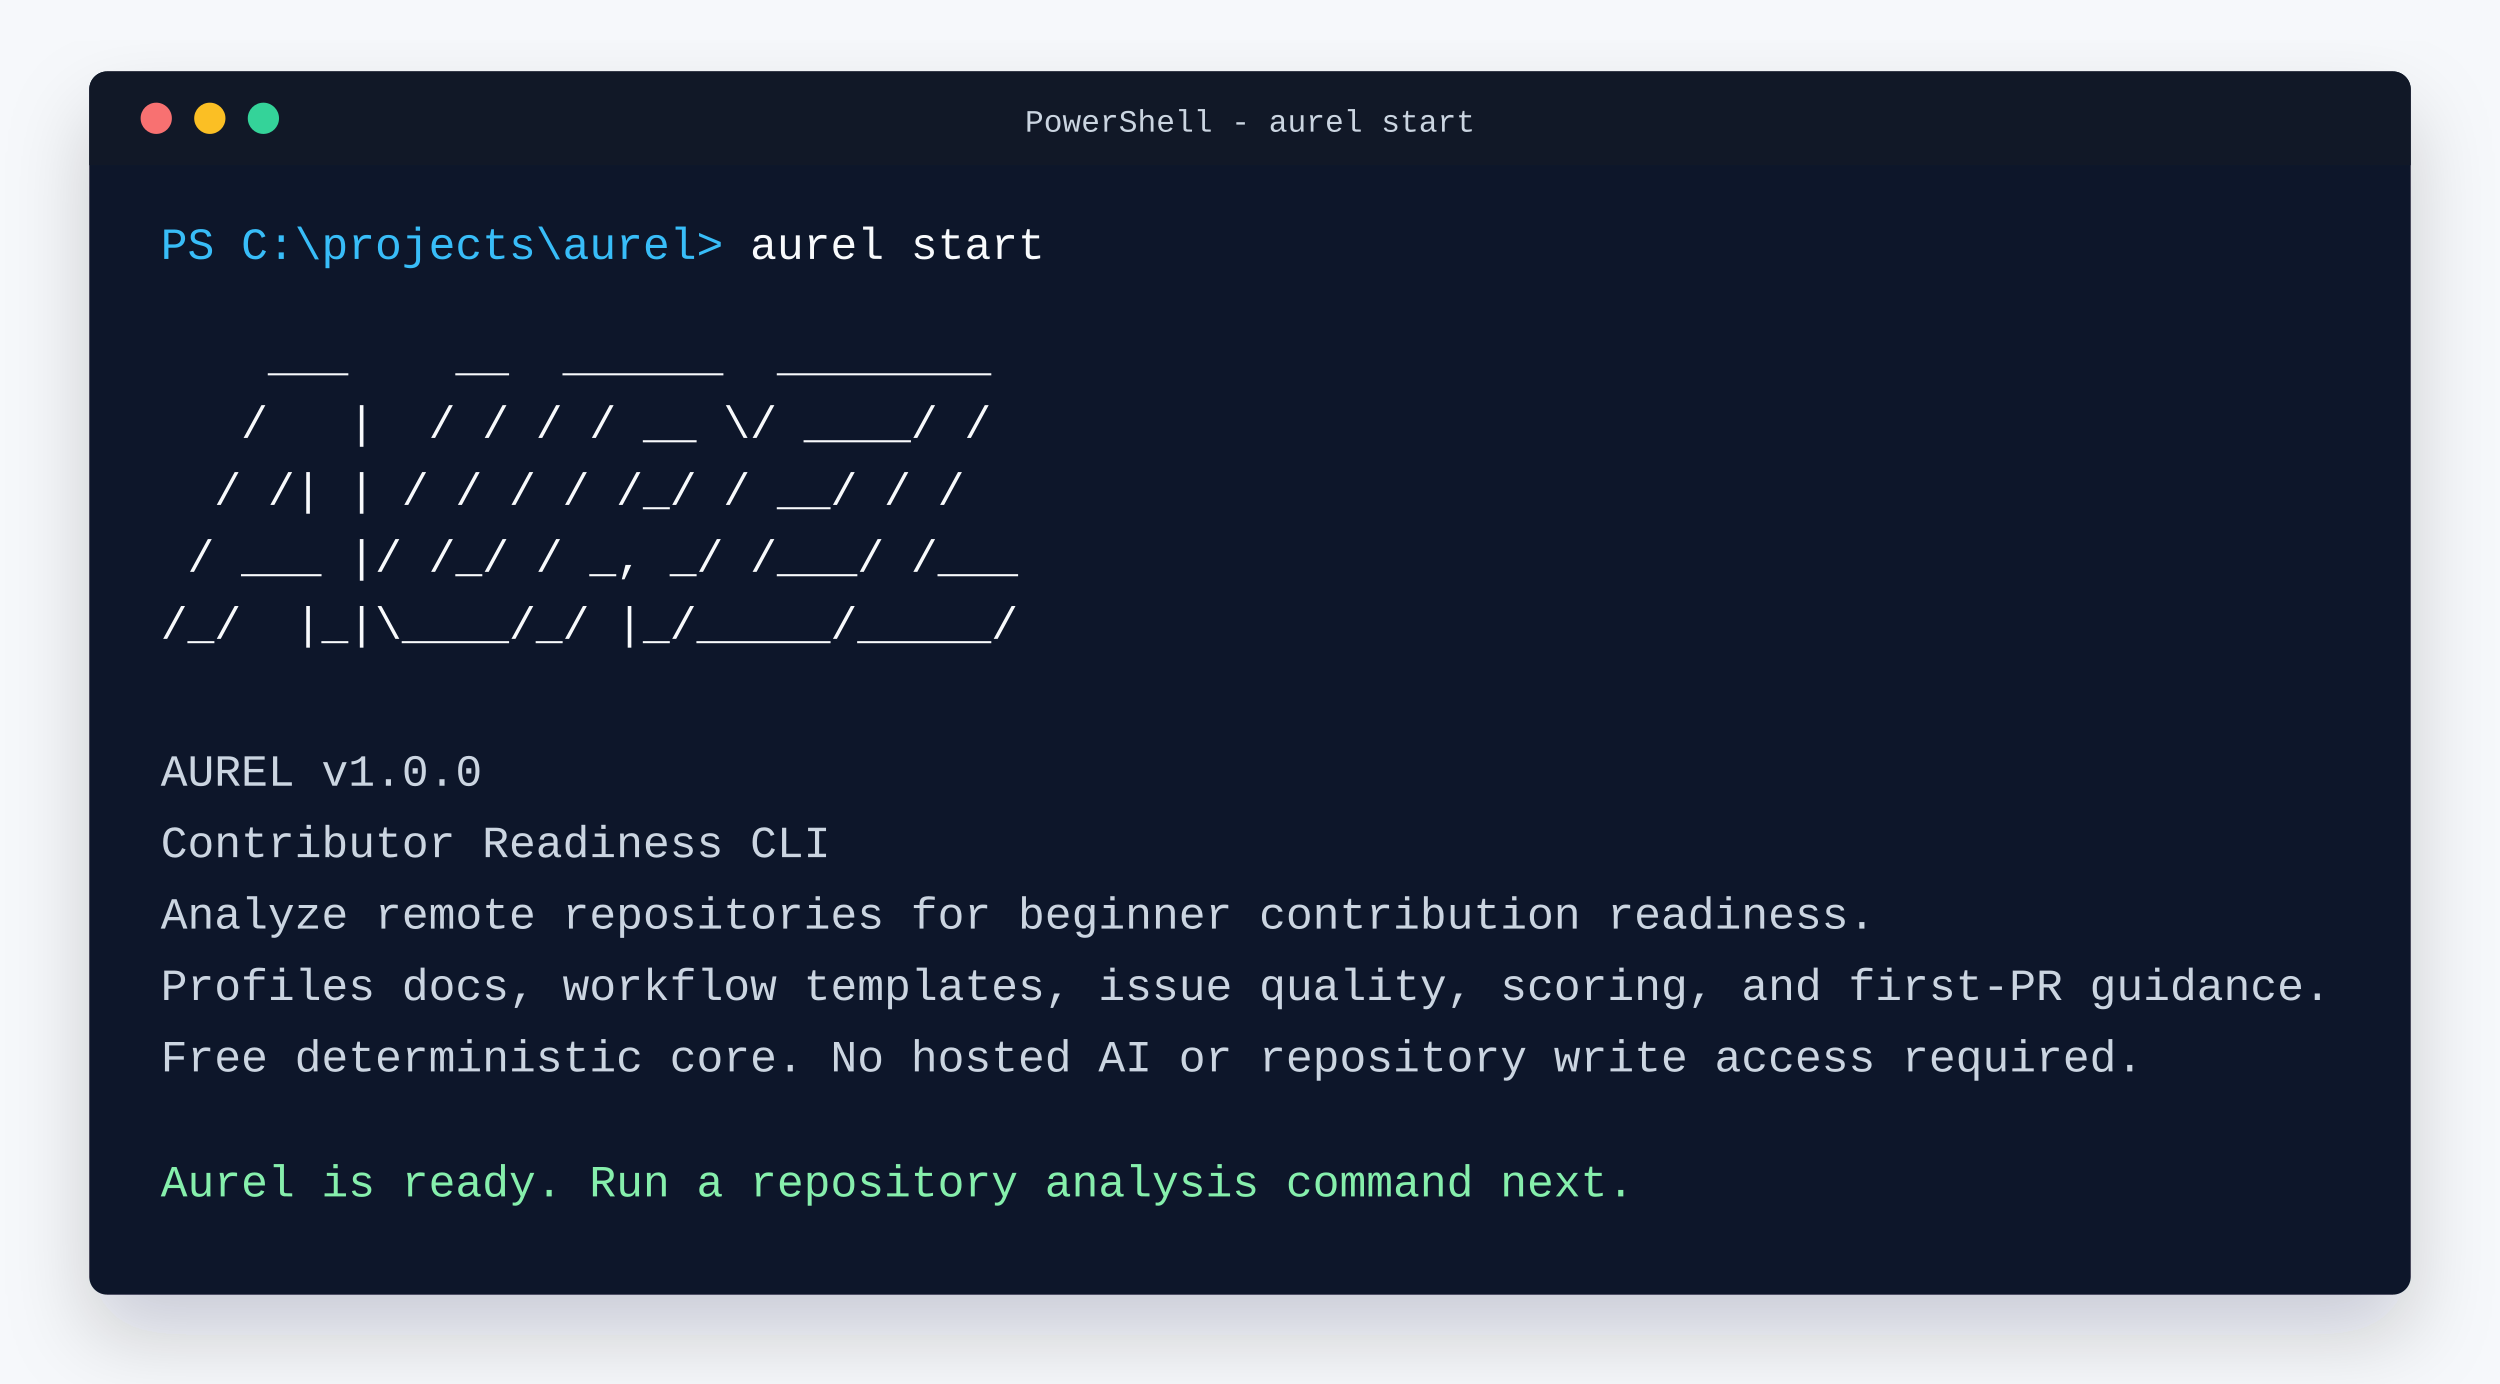
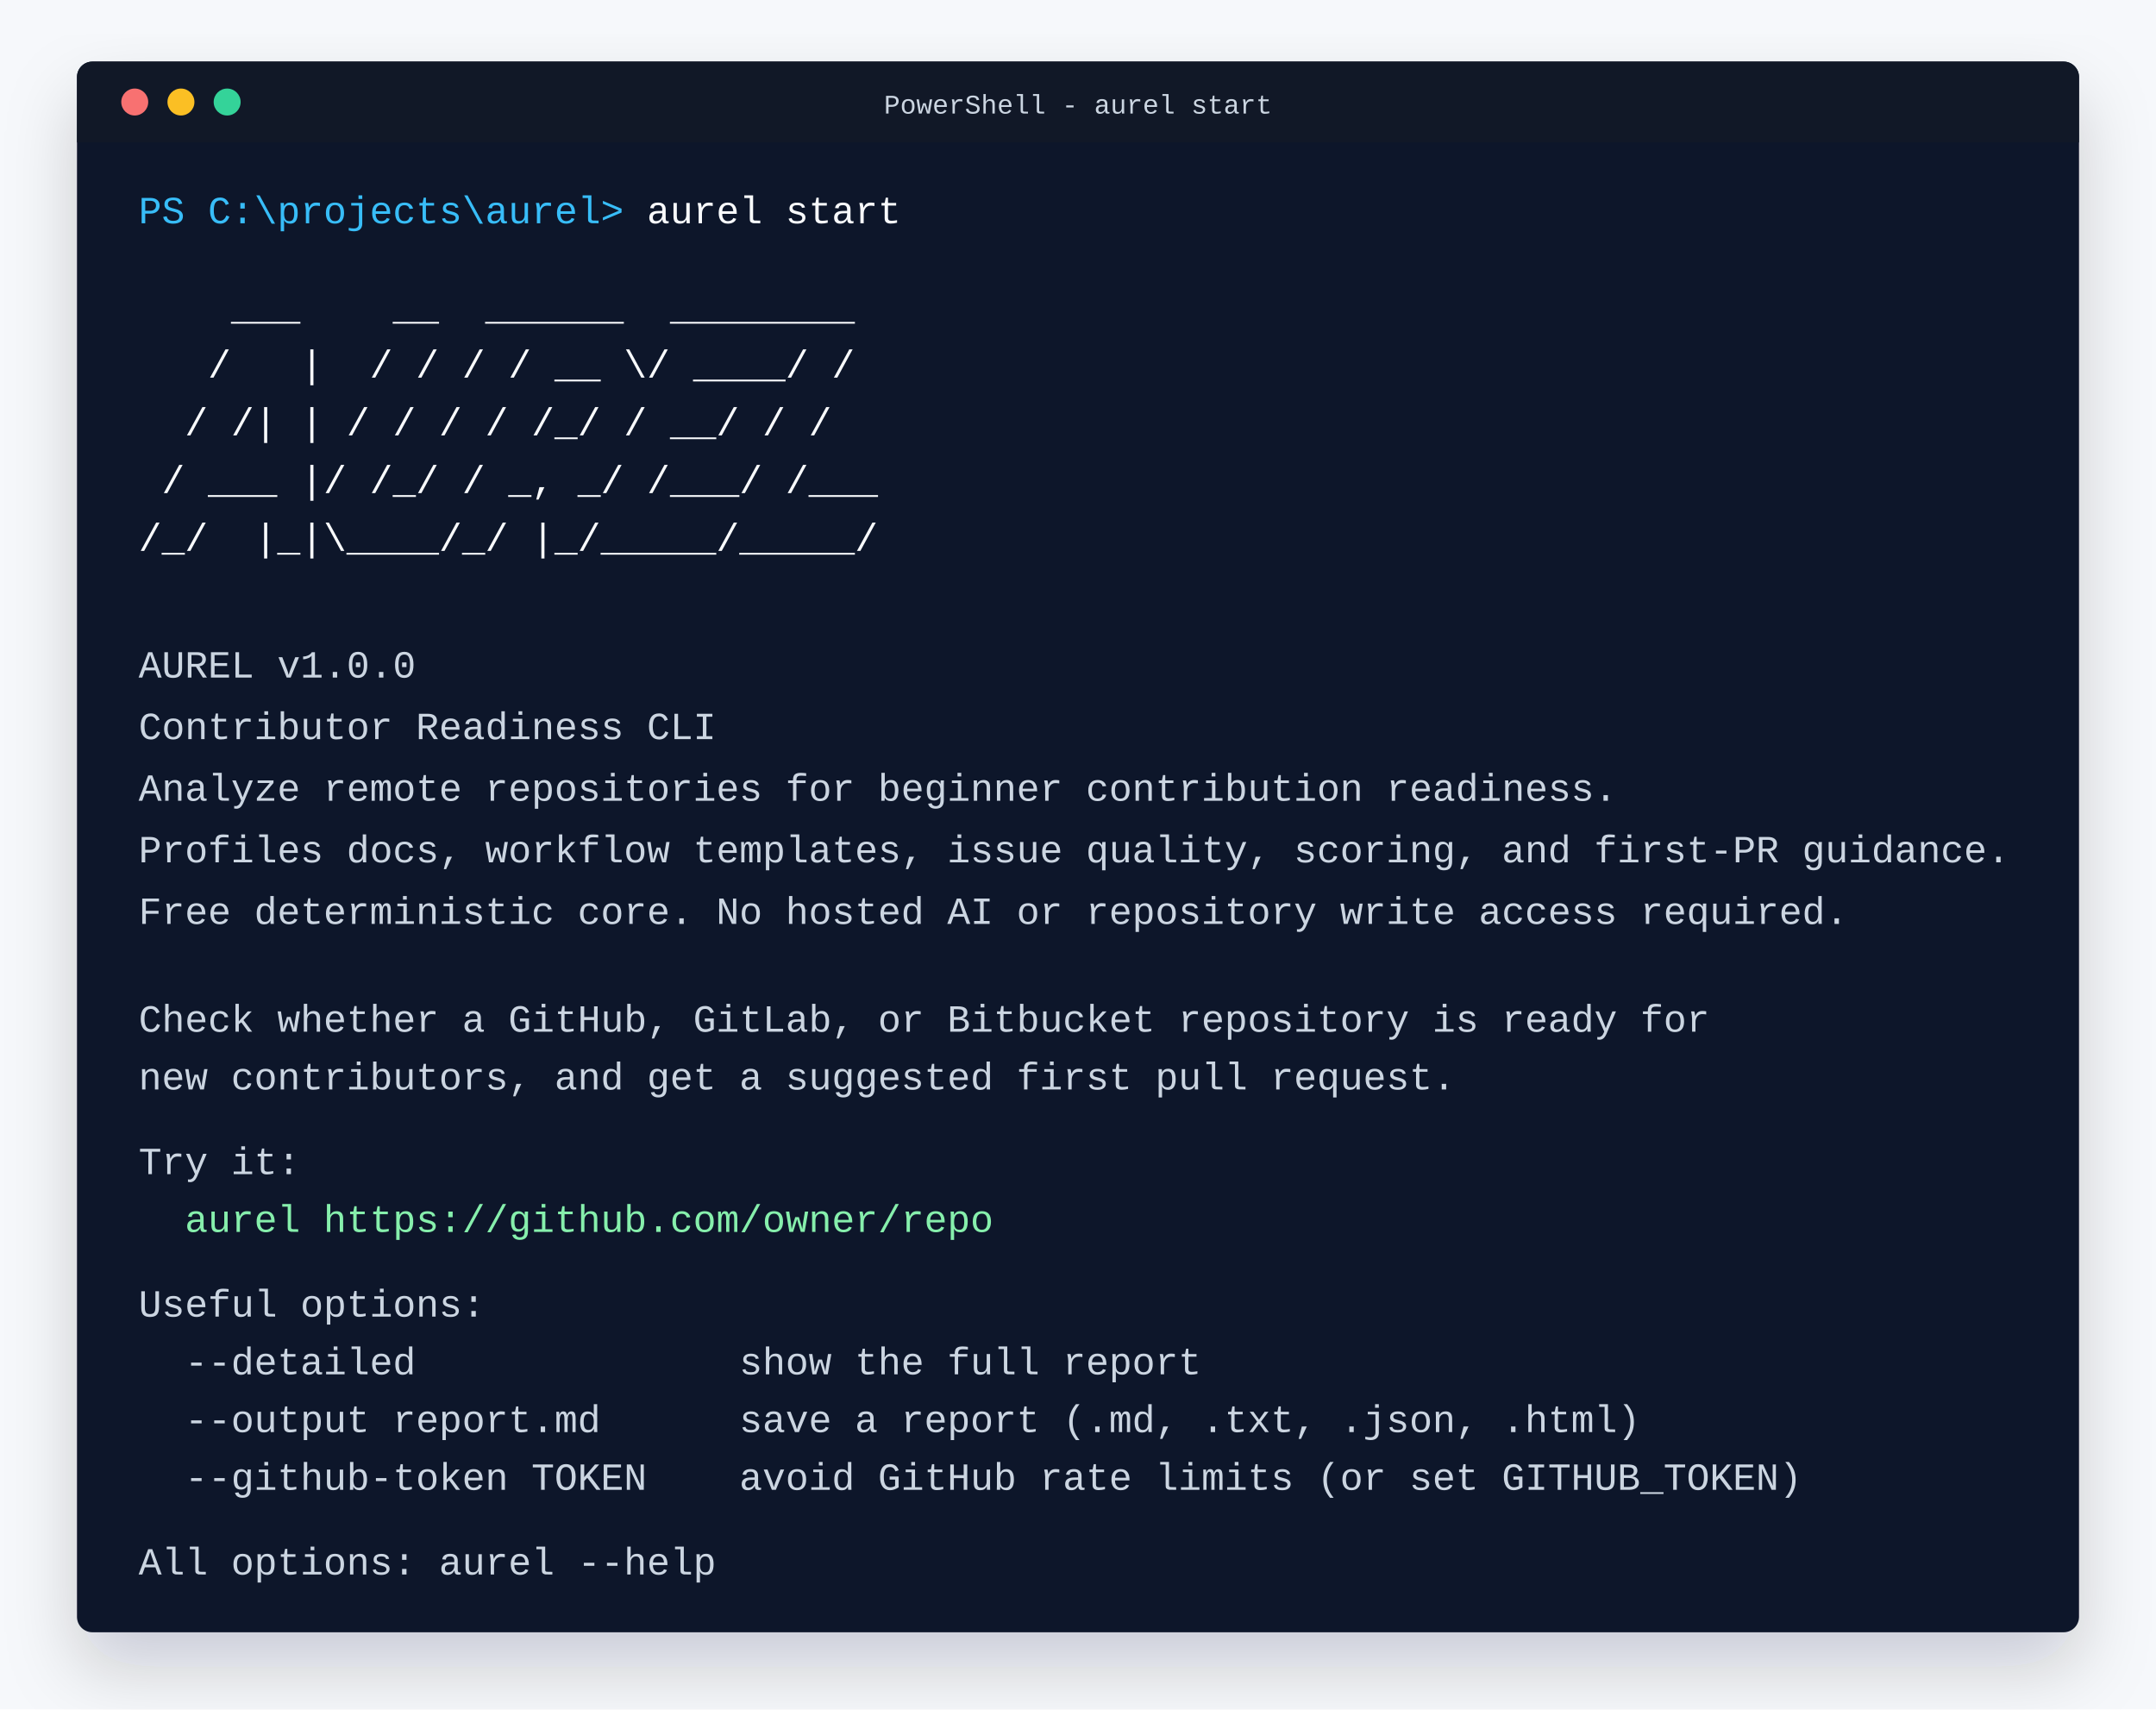
- <svg xmlns="http://www.w3.org/2000/svg" width="1120" height="620" viewBox="0 0 1120 620" role="img" aria-labelledby="title desc">
+ <svg xmlns="http://www.w3.org/2000/svg" width="1120" height="888" viewBox="0 0 1120 888" role="img" aria-labelledby="title desc">
  <defs>
    <filter id="shadow" x="-20%" y="-20%" width="140%" height="140%">
      <feDropShadow dx="0" dy="18" stdDeviation="18" flood-color="#0f172a" flood-opacity="0.18" />
    </filter>
    <style>
      .window-title { fill: #cbd5e1; font: 14px Consolas, "Courier New", monospace; }
      .prompt { fill: #38bdf8; font: 20px Consolas, "Courier New", monospace; }
      .command { fill: #f8fafc; }
      .ascii { fill: #f8fafc; font: 20px Consolas, "Courier New", monospace; }
      .body { fill: #cbd5e1; font: 20px Consolas, "Courier New", monospace; }
      .success { fill: #86efac; font: 20px Consolas, "Courier New", monospace; }
    </style>
  </defs>
-   <rect width="1120" height="620" fill="#f6f8fb" />
-   <rect x="40" y="32" width="1040" height="548" rx="8" fill="#0f172a" filter="url(#shadow)" />
+   <rect width="1120" height="888" fill="#f6f8fb" />
+   <rect x="40" y="32" width="1040" height="816" rx="8" fill="#0f172a" filter="url(#shadow)" />
  <path d="M48 32h1024a8 8 0 0 1 8 8v34H40V40a8 8 0 0 1 8-8z" fill="#111827" />
  <circle cx="70" cy="53" r="7" fill="#f87171" />
  <circle cx="94" cy="53" r="7" fill="#fbbf24" />
  <circle cx="118" cy="53" r="7" fill="#34d399" />
  <text x="560" y="59" text-anchor="middle" class="window-title">PowerShell - aurel start</text>
  <text x="72" y="116" class="prompt">PS C:\projects\aurel&gt; <tspan class="command">aurel start</tspan>
  </text>
  <text x="72" y="166" class="ascii" xml:space="preserve">
    <tspan x="72" dy="0">    ___    __  ______  ________ </tspan>
    <tspan x="72" dy="30">   /   |  / / / / __ \/ ____/ / </tspan>
    <tspan x="72" dy="30">  / /| | / / / / /_/ / __/ / /  </tspan>
    <tspan x="72" dy="30"> / ___ |/ /_/ / _, _/ /___/ /___</tspan>
    <tspan x="72" dy="30">/_/  |_|\____/_/ |_/_____/_____/</tspan>
  </text>
  <text x="72" y="352" class="body">
    <tspan x="72" dy="0">AUREL v1.0.0</tspan>
    <tspan x="72" dy="32">Contributor Readiness CLI</tspan>
    <tspan x="72" dy="32">Analyze remote repositories for beginner contribution readiness.</tspan>
    <tspan x="72" dy="32">Profiles docs, workflow templates, issue quality, scoring, and first-PR guidance.</tspan>
    <tspan x="72" dy="32">Free deterministic core. No hosted AI or repository write access required.</tspan>
  </text>
-   <text x="72" y="536" class="success">Aurel is ready. Run a repository analysis command next.</text>
+   <text x="72" y="536" class="body" xml:space="preserve">Check whether a GitHub, GitLab, or Bitbucket repository is ready for</text>
+   <text x="72" y="566" class="body" xml:space="preserve">new contributors, and get a suggested first pull request.</text>
+   <text x="72" y="610" class="body" xml:space="preserve">Try it:</text>
+   <text x="72" y="640" class="success" xml:space="preserve">  aurel https://github.com/owner/repo</text>
+   <text x="72" y="684" class="body" xml:space="preserve">Useful options:</text>
+   <text x="72" y="714" class="body" xml:space="preserve">  --detailed              show the full report</text>
+   <text x="72" y="744" class="body" xml:space="preserve">  --output report.md      save a report (.md, .txt, .json, .html)</text>
+   <text x="72" y="774" class="body" xml:space="preserve">  --github-token TOKEN    avoid GitHub rate limits (or set GITHUB_TOKEN)</text>
+   <text x="72" y="818" class="body" xml:space="preserve">All options: aurel --help</text>
</svg>
